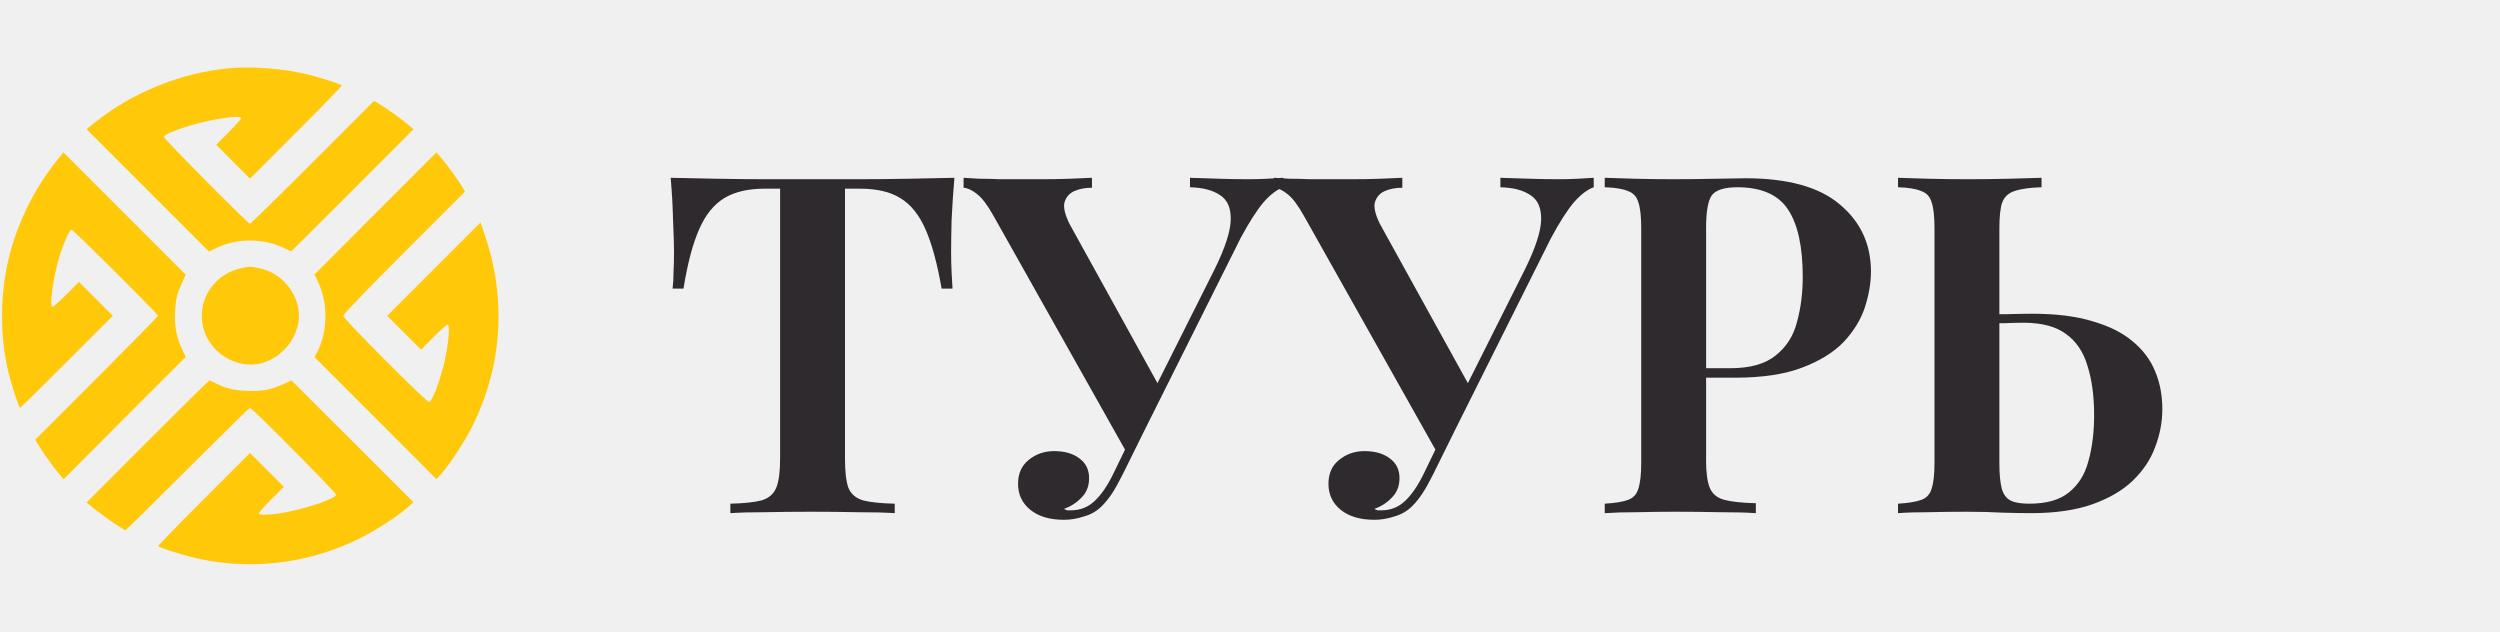
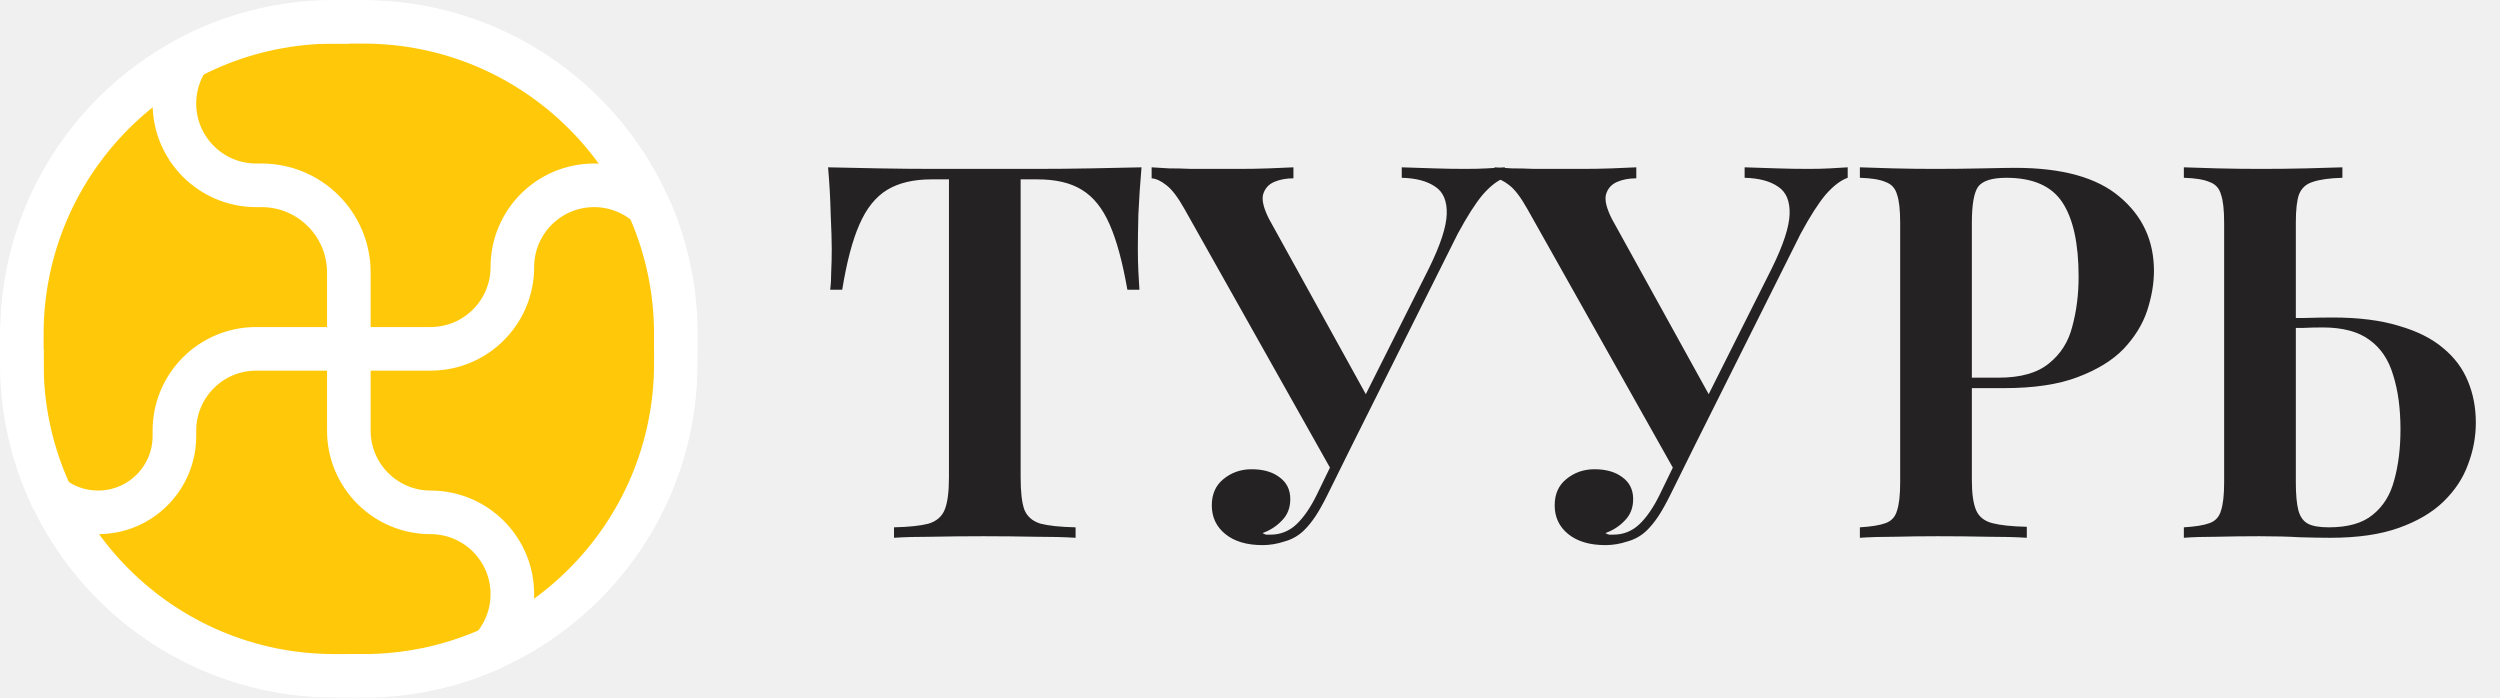
- <svg xmlns="http://www.w3.org/2000/svg" width="190" height="48" viewBox="0 0 190 48" fill="none">
-   <path d="M72.536 13.512C72.44 14.616 72.368 15.696 72.32 16.752C72.296 17.784 72.284 18.576 72.284 19.128C72.284 19.68 72.296 20.196 72.32 20.676C72.344 21.156 72.368 21.576 72.392 21.936H71.564C71.228 20.016 70.82 18.516 70.34 17.436C69.86 16.332 69.224 15.54 68.432 15.06C67.664 14.58 66.644 14.34 65.372 14.34H64.22V34.86C64.22 35.844 64.304 36.576 64.472 37.056C64.664 37.536 65.036 37.86 65.588 38.028C66.14 38.172 66.944 38.256 68 38.28V39C67.28 38.952 66.344 38.928 65.192 38.928C64.04 38.904 62.864 38.892 61.664 38.892C60.416 38.892 59.24 38.904 58.136 38.928C57.056 38.928 56.18 38.952 55.508 39V38.28C56.54 38.256 57.332 38.172 57.884 38.028C58.436 37.86 58.808 37.536 59 37.056C59.192 36.576 59.288 35.844 59.288 34.86V14.34H58.1C56.852 14.34 55.832 14.58 55.04 15.06C54.248 15.54 53.612 16.332 53.132 17.436C52.652 18.516 52.256 20.016 51.944 21.936H51.116C51.164 21.576 51.188 21.156 51.188 20.676C51.212 20.196 51.224 19.68 51.224 19.128C51.224 18.576 51.2 17.784 51.152 16.752C51.128 15.696 51.068 14.616 50.972 13.512C52.028 13.536 53.192 13.56 54.464 13.584C55.736 13.608 57.008 13.62 58.28 13.62C59.552 13.62 60.716 13.62 61.772 13.62C62.804 13.62 63.956 13.62 65.228 13.62C66.5 13.62 67.772 13.608 69.044 13.584C70.316 13.56 71.48 13.536 72.536 13.512ZM97.532 13.512V14.232C97.052 14.4 96.548 14.784 96.02 15.384C95.516 15.984 94.94 16.884 94.292 18.084L86.264 34.14L85.544 34.248L75.5 16.392C75.044 15.576 74.624 15.024 74.24 14.736C73.88 14.448 73.544 14.292 73.232 14.268V13.512C73.544 13.536 73.94 13.56 74.42 13.584C74.924 13.584 75.44 13.596 75.968 13.62C76.496 13.62 76.988 13.62 77.444 13.62C77.996 13.62 78.608 13.62 79.28 13.62C79.976 13.62 80.648 13.608 81.296 13.584C81.968 13.56 82.532 13.536 82.988 13.512V14.268C82.484 14.268 82.04 14.352 81.656 14.52C81.272 14.688 81.02 14.976 80.9 15.384C80.804 15.768 80.936 16.32 81.296 17.04L88.136 29.424L86.984 31.08L92.312 20.46C93.104 18.852 93.512 17.604 93.536 16.716C93.56 15.828 93.296 15.204 92.744 14.844C92.192 14.46 91.424 14.256 90.44 14.232V13.512C91.232 13.536 91.976 13.56 92.672 13.584C93.392 13.608 94.112 13.62 94.832 13.62C95.384 13.62 95.876 13.608 96.308 13.584C96.764 13.56 97.172 13.536 97.532 13.512ZM86.372 32.376L87.02 32.628L85.328 36.048C85.016 36.672 84.74 37.164 84.5 37.524C84.26 37.884 84.008 38.196 83.744 38.46C83.36 38.844 82.904 39.108 82.376 39.252C81.872 39.42 81.368 39.504 80.864 39.504C79.784 39.504 78.932 39.252 78.308 38.748C77.684 38.244 77.372 37.584 77.372 36.768C77.372 36 77.636 35.4 78.164 34.968C78.716 34.512 79.364 34.284 80.108 34.284C80.9 34.284 81.536 34.464 82.016 34.824C82.52 35.184 82.772 35.688 82.772 36.336C82.772 36.936 82.58 37.428 82.196 37.812C81.836 38.196 81.392 38.484 80.864 38.676C80.936 38.724 81.02 38.76 81.116 38.784C81.212 38.784 81.308 38.784 81.404 38.784C82.1 38.784 82.7 38.544 83.204 38.064C83.708 37.584 84.176 36.9 84.608 36.012L86.372 32.376ZM121.122 13.512V14.232C120.642 14.4 120.138 14.784 119.61 15.384C119.106 15.984 118.53 16.884 117.882 18.084L109.854 34.14L109.134 34.248L99.09 16.392C98.634 15.576 98.214 15.024 97.83 14.736C97.47 14.448 97.134 14.292 96.822 14.268V13.512C97.134 13.536 97.53 13.56 98.01 13.584C98.514 13.584 99.03 13.596 99.558 13.62C100.086 13.62 100.578 13.62 101.034 13.62C101.586 13.62 102.198 13.62 102.87 13.62C103.566 13.62 104.238 13.608 104.886 13.584C105.558 13.56 106.122 13.536 106.578 13.512V14.268C106.074 14.268 105.63 14.352 105.246 14.52C104.862 14.688 104.61 14.976 104.49 15.384C104.394 15.768 104.526 16.32 104.886 17.04L111.726 29.424L110.574 31.08L115.902 20.46C116.694 18.852 117.102 17.604 117.126 16.716C117.15 15.828 116.886 15.204 116.334 14.844C115.782 14.46 115.014 14.256 114.03 14.232V13.512C114.822 13.536 115.566 13.56 116.262 13.584C116.982 13.608 117.702 13.62 118.422 13.62C118.974 13.62 119.466 13.608 119.898 13.584C120.354 13.56 120.762 13.536 121.122 13.512ZM109.962 32.376L110.61 32.628L108.918 36.048C108.606 36.672 108.33 37.164 108.09 37.524C107.85 37.884 107.598 38.196 107.334 38.46C106.95 38.844 106.494 39.108 105.966 39.252C105.462 39.42 104.958 39.504 104.454 39.504C103.374 39.504 102.522 39.252 101.898 38.748C101.274 38.244 100.962 37.584 100.962 36.768C100.962 36 101.226 35.4 101.754 34.968C102.306 34.512 102.954 34.284 103.698 34.284C104.49 34.284 105.126 34.464 105.606 34.824C106.11 35.184 106.362 35.688 106.362 36.336C106.362 36.936 106.17 37.428 105.786 37.812C105.426 38.196 104.982 38.484 104.454 38.676C104.526 38.724 104.61 38.76 104.706 38.784C104.802 38.784 104.898 38.784 104.994 38.784C105.69 38.784 106.29 38.544 106.794 38.064C107.298 37.584 107.766 36.9 108.198 36.012L109.962 32.376ZM121.96 13.512C122.56 13.536 123.328 13.56 124.264 13.584C125.2 13.608 126.136 13.62 127.072 13.62C128.248 13.62 129.364 13.608 130.42 13.584C131.476 13.56 132.22 13.548 132.652 13.548C135.868 13.548 138.256 14.208 139.816 15.528C141.4 16.848 142.192 18.552 142.192 20.64C142.192 21.504 142.036 22.416 141.724 23.376C141.412 24.312 140.872 25.188 140.104 26.004C139.336 26.796 138.28 27.444 136.936 27.948C135.616 28.452 133.924 28.704 131.86 28.704H128.26V27.984H131.5C133.012 27.984 134.164 27.66 134.956 27.012C135.772 26.364 136.312 25.512 136.576 24.456C136.864 23.4 137.008 22.26 137.008 21.036C137.008 18.756 136.636 17.052 135.892 15.924C135.148 14.796 133.864 14.232 132.04 14.232C131.056 14.232 130.408 14.436 130.096 14.844C129.808 15.252 129.664 16.08 129.664 17.328V35.04C129.664 35.952 129.76 36.636 129.952 37.092C130.144 37.548 130.516 37.848 131.068 37.992C131.62 38.136 132.412 38.22 133.444 38.244V39C132.748 38.952 131.848 38.928 130.744 38.928C129.64 38.904 128.5 38.892 127.324 38.892C126.316 38.892 125.344 38.904 124.408 38.928C123.472 38.928 122.656 38.952 121.96 39V38.28C122.752 38.232 123.34 38.136 123.724 37.992C124.132 37.848 124.396 37.56 124.516 37.128C124.66 36.696 124.732 36.048 124.732 35.184V17.328C124.732 16.44 124.66 15.792 124.516 15.384C124.396 14.952 124.132 14.664 123.724 14.52C123.34 14.352 122.752 14.256 121.96 14.232V13.512ZM155.157 13.512V14.232C154.269 14.256 153.585 14.352 153.105 14.52C152.649 14.664 152.337 14.952 152.169 15.384C152.025 15.792 151.953 16.44 151.953 17.328V35.184C151.953 36.024 152.013 36.672 152.133 37.128C152.253 37.56 152.469 37.86 152.781 38.028C153.093 38.196 153.573 38.28 154.221 38.28C155.541 38.28 156.549 37.992 157.245 37.416C157.965 36.84 158.457 36.048 158.721 35.04C159.009 34.008 159.153 32.844 159.153 31.548C159.153 30.108 158.985 28.86 158.649 27.804C158.337 26.748 157.797 25.944 157.029 25.392C156.261 24.816 155.181 24.528 153.789 24.528C153.333 24.528 152.853 24.54 152.349 24.564C151.845 24.564 151.365 24.564 150.909 24.564C150.453 24.564 150.069 24.564 149.757 24.564L149.685 23.88C150.621 23.88 151.521 23.88 152.385 23.88C153.273 23.856 153.969 23.844 154.473 23.844C156.273 23.844 157.797 24.036 159.045 24.42C160.293 24.78 161.301 25.284 162.069 25.932C162.861 26.58 163.437 27.348 163.797 28.236C164.157 29.1 164.337 30.048 164.337 31.08C164.337 32.064 164.157 33.024 163.797 33.96C163.461 34.896 162.897 35.748 162.105 36.516C161.337 37.26 160.317 37.86 159.045 38.316C157.773 38.772 156.201 39 154.329 39C153.777 39 153.081 38.988 152.241 38.964C151.425 38.916 150.489 38.892 149.433 38.892C148.449 38.892 147.489 38.904 146.553 38.928C145.617 38.928 144.849 38.952 144.249 39V38.28C145.041 38.232 145.629 38.136 146.013 37.992C146.421 37.848 146.685 37.56 146.805 37.128C146.949 36.696 147.021 36.048 147.021 35.184V17.328C147.021 16.44 146.949 15.792 146.805 15.384C146.685 14.952 146.421 14.664 146.013 14.52C145.629 14.352 145.041 14.256 144.249 14.232V13.512C144.849 13.536 145.617 13.56 146.553 13.584C147.489 13.608 148.497 13.62 149.577 13.62C150.633 13.62 151.665 13.608 152.673 13.584C153.681 13.56 154.509 13.536 155.157 13.512Z" fill="#2F2A2E" />
-   <g clip-path="url(#clip0_409_509)">
-     <path d="M17.384 5.19C13.756 5.533 10.073 7.022 7.239 9.287L6.58 9.82L11.229 14.469L15.877 19.117L16.5 18.819C18.106 18.079 20.002 18.097 21.627 18.864L22.132 19.108L26.781 14.469L31.42 9.829L31.032 9.486C30.581 9.089 29.263 8.15 28.766 7.861L28.423 7.672L23.757 12.338C21.193 14.902 19.045 17.005 19 17.005C18.847 17.005 12.456 10.56 12.456 10.416C12.456 10.127 14.74 9.36 16.464 9.062C17.691 8.854 18.323 8.827 18.323 8.99C18.323 9.053 17.899 9.531 17.375 10.055L16.428 11.002L17.718 12.293L19 13.575L22.52 10.055C24.452 8.123 26.013 6.516 25.977 6.489C25.878 6.39 24.398 5.912 23.513 5.686C21.636 5.217 19.181 5.018 17.384 5.19Z" fill="url(#paint0_linear_409_509)" />
-     <path d="M4.287 12.239C2.645 14.297 1.39 16.806 0.722 19.388C3.91901e-05 22.213 -0.036 25.444 0.632 28.269C0.848 29.181 1.444 30.995 1.525 30.995C1.553 30.995 3.15 29.425 5.082 27.493L8.575 24L7.284 22.709L6.002 21.427L5.055 22.375C4.531 22.899 4.053 23.323 3.981 23.323C3.719 23.323 4.08 20.877 4.567 19.324C4.883 18.332 5.289 17.456 5.434 17.456C5.569 17.456 12.005 23.865 12.005 24C12.005 24.045 9.902 26.193 7.338 28.757L2.672 33.423L2.97 33.902C3.34 34.506 4.152 35.626 4.54 36.077L4.829 36.42L9.468 31.771L14.117 27.123L13.819 26.5C13.395 25.579 13.241 24.713 13.305 23.684C13.359 22.691 13.449 22.339 13.837 21.491L14.117 20.877L9.468 16.229L4.82 11.58L4.287 12.239Z" fill="url(#paint1_linear_409_509)" />
-     <path d="M28.532 16.22L23.901 20.859L24.181 21.446C24.93 23.025 24.912 25.146 24.145 26.672L23.901 27.141L28.541 31.78L33.171 36.42L33.559 35.987C34.155 35.328 35.337 33.523 35.87 32.448C38.172 27.854 38.514 22.781 36.854 17.88L36.52 16.905L32.972 20.453L29.425 24L30.707 25.282L31.998 26.572L32.945 25.625C33.469 25.101 33.947 24.677 34.011 24.677C34.173 24.677 34.146 25.48 33.947 26.681C33.658 28.351 32.891 30.544 32.602 30.544C32.377 30.544 26.086 24.226 26.086 24C26.086 23.883 27.701 22.204 30.707 19.198L35.337 14.568L35.175 14.279C34.958 13.873 33.974 12.51 33.532 11.995L33.171 11.58L28.532 16.22Z" fill="url(#paint2_linear_409_509)" />
-     <path d="M18.323 20.381C16.581 20.76 15.335 22.267 15.335 23.991C15.335 25.814 16.653 27.34 18.495 27.665C20.345 27.999 22.304 26.546 22.665 24.569C22.863 23.504 22.493 22.357 21.672 21.491C21.112 20.895 20.507 20.561 19.704 20.39C18.991 20.236 18.973 20.236 18.323 20.381Z" fill="url(#paint3_linear_409_509)" />
-     <path d="M11.21 33.55L6.58 38.189L7.212 38.704C7.907 39.263 9.414 40.292 9.541 40.292C9.577 40.292 11.707 38.198 14.261 35.644C16.816 33.089 18.946 30.995 19 30.995C19.154 30.995 25.544 37.44 25.544 37.602C25.544 37.909 22.872 38.785 21.166 39.029C20.282 39.155 19.677 39.146 19.677 39.011C19.677 38.947 20.101 38.469 20.625 37.946L21.573 36.998L20.282 35.707L19 34.425L15.48 37.946C13.548 39.877 11.987 41.484 12.023 41.511C12.113 41.61 13.593 42.089 14.496 42.323C18.756 43.397 23.224 42.919 27.223 40.978C28.459 40.373 30.256 39.218 30.987 38.559L31.42 38.171L26.79 33.541L22.15 28.91L21.545 29.19C20.571 29.632 19.876 29.759 18.729 29.705C17.718 29.66 17.15 29.515 16.355 29.109C16.157 29.01 15.949 28.919 15.913 28.919C15.868 28.919 13.756 31.004 11.21 33.55Z" fill="url(#paint4_linear_409_509)" />
+ <svg xmlns="http://www.w3.org/2000/svg" width="172" height="48" viewBox="0 0 172 48" fill="none">
+   <mask id="mask0_1613_5215" style="mask-type:alpha" maskUnits="userSpaceOnUse" x="0" y="0" width="48" height="48">
+     <rect x="1.5" y="1.5" width="45" height="45" rx="21.5" fill="#FFC909" stroke="white" stroke-width="3" />
+   </mask>
+   <g mask="url(#mask0_1613_5215)">
+     <rect x="1.5" y="1.5" width="45" height="45" rx="21.5" fill="#FFC909" stroke="white" stroke-width="3" />
+     <path d="M24 24V18.75C24 15.436 21.314 12.75 18 12.75H17.625C14.518 12.75 12 10.232 12 7.125V7.125C12 4.018 14.518 1.5 17.625 1.5H24M24 24H17.625C14.518 24 12 26.518 12 29.625V30C12 32.9 9.649 35.25 6.75 35.25V35.25C3.851 35.25 1.5 32.9 1.5 30V24M24 24H29.625C32.732 24 35.25 21.482 35.25 18.375V18.375C35.25 15.268 37.768 12.75 40.875 12.75V12.75C43.982 12.75 46.5 15.268 46.5 18.375V24M24 24V29.625C24 32.732 26.518 35.25 29.625 35.25V35.25C32.732 35.25 35.25 37.768 35.25 40.875V40.875C35.25 43.982 32.732 46.5 29.625 46.5H24" stroke="white" stroke-width="3" />
  </g>
-   <defs>
-     <linearGradient id="paint0_linear_409_509" x1="19" y1="19.117" x2="19" y2="5.129" gradientUnits="userSpaceOnUse">
-       <stop stop-color="#FFC909" />
-     </linearGradient>
-     <linearGradient id="paint1_linear_409_509" x1="7.136" y1="36.42" x2="7.136" y2="11.58" gradientUnits="userSpaceOnUse">
-       <stop stop-color="#FFC909" />
-     </linearGradient>
-     <linearGradient id="paint2_linear_409_509" x1="30.895" y1="36.42" x2="30.895" y2="11.58" gradientUnits="userSpaceOnUse">
-       <stop stop-color="#FFC909" />
-     </linearGradient>
-     <linearGradient id="paint3_linear_409_509" x1="19.026" y1="27.713" x2="19.026" y2="20.273" gradientUnits="userSpaceOnUse">
-       <stop stop-color="#FFC909" />
-     </linearGradient>
-     <linearGradient id="paint4_linear_409_509" x1="19" y1="42.884" x2="19" y2="28.91" gradientUnits="userSpaceOnUse">
-       <stop stop-color="#FFC909" />
-     </linearGradient>
-     <clipPath id="clip0_409_509">
-       <rect width="38" height="38" fill="white" transform="translate(0 5)" />
-     </clipPath>
-   </defs>
+   <path d="M78.536 11.512C78.44 12.616 78.368 13.696 78.32 14.752C78.296 15.784 78.284 16.576 78.284 17.128C78.284 17.68 78.296 18.196 78.32 18.676C78.344 19.156 78.368 19.576 78.392 19.936H77.564C77.228 18.016 76.82 16.516 76.34 15.436C75.86 14.332 75.224 13.54 74.432 13.06C73.664 12.58 72.644 12.34 71.372 12.34H70.22V32.86C70.22 33.844 70.304 34.576 70.472 35.056C70.664 35.536 71.036 35.86 71.588 36.028C72.14 36.172 72.944 36.256 74 36.28V37C73.28 36.952 72.344 36.928 71.192 36.928C70.04 36.904 68.864 36.892 67.664 36.892C66.416 36.892 65.24 36.904 64.136 36.928C63.056 36.928 62.18 36.952 61.508 37V36.28C62.54 36.256 63.332 36.172 63.884 36.028C64.436 35.86 64.808 35.536 65 35.056C65.192 34.576 65.288 33.844 65.288 32.86V12.34H64.1C62.852 12.34 61.832 12.58 61.04 13.06C60.248 13.54 59.612 14.332 59.132 15.436C58.652 16.516 58.256 18.016 57.944 19.936H57.116C57.164 19.576 57.188 19.156 57.188 18.676C57.212 18.196 57.224 17.68 57.224 17.128C57.224 16.576 57.2 15.784 57.152 14.752C57.128 13.696 57.068 12.616 56.972 11.512C58.028 11.536 59.192 11.56 60.464 11.584C61.736 11.608 63.008 11.62 64.28 11.62C65.552 11.62 66.716 11.62 67.772 11.62C68.804 11.62 69.956 11.62 71.228 11.62C72.5 11.62 73.772 11.608 75.044 11.584C76.316 11.56 77.48 11.536 78.536 11.512ZM103.532 11.512V12.232C103.052 12.4 102.548 12.784 102.02 13.384C101.516 13.984 100.94 14.884 100.292 16.084L92.264 32.14L91.544 32.248L81.5 14.392C81.044 13.576 80.624 13.024 80.24 12.736C79.88 12.448 79.544 12.292 79.232 12.268V11.512C79.544 11.536 79.94 11.56 80.42 11.584C80.924 11.584 81.44 11.596 81.968 11.62C82.496 11.62 82.988 11.62 83.444 11.62C83.996 11.62 84.608 11.62 85.28 11.62C85.976 11.62 86.648 11.608 87.296 11.584C87.968 11.56 88.532 11.536 88.988 11.512V12.268C88.484 12.268 88.04 12.352 87.656 12.52C87.272 12.688 87.02 12.976 86.9 13.384C86.804 13.768 86.936 14.32 87.296 15.04L94.136 27.424L92.984 29.08L98.312 18.46C99.104 16.852 99.512 15.604 99.536 14.716C99.56 13.828 99.296 13.204 98.744 12.844C98.192 12.46 97.424 12.256 96.44 12.232V11.512C97.232 11.536 97.976 11.56 98.672 11.584C99.392 11.608 100.112 11.62 100.832 11.62C101.384 11.62 101.876 11.608 102.308 11.584C102.764 11.56 103.172 11.536 103.532 11.512ZM92.372 30.376L93.02 30.628L91.328 34.048C91.016 34.672 90.74 35.164 90.5 35.524C90.26 35.884 90.008 36.196 89.744 36.46C89.36 36.844 88.904 37.108 88.376 37.252C87.872 37.42 87.368 37.504 86.864 37.504C85.784 37.504 84.932 37.252 84.308 36.748C83.684 36.244 83.372 35.584 83.372 34.768C83.372 34 83.636 33.4 84.164 32.968C84.716 32.512 85.364 32.284 86.108 32.284C86.9 32.284 87.536 32.464 88.016 32.824C88.52 33.184 88.772 33.688 88.772 34.336C88.772 34.936 88.58 35.428 88.196 35.812C87.836 36.196 87.392 36.484 86.864 36.676C86.936 36.724 87.02 36.76 87.116 36.784C87.212 36.784 87.308 36.784 87.404 36.784C88.1 36.784 88.7 36.544 89.204 36.064C89.708 35.584 90.176 34.9 90.608 34.012L92.372 30.376ZM127.122 11.512V12.232C126.642 12.4 126.138 12.784 125.61 13.384C125.106 13.984 124.53 14.884 123.882 16.084L115.854 32.14L115.134 32.248L105.09 14.392C104.634 13.576 104.214 13.024 103.83 12.736C103.47 12.448 103.134 12.292 102.822 12.268V11.512C103.134 11.536 103.53 11.56 104.01 11.584C104.514 11.584 105.03 11.596 105.558 11.62C106.086 11.62 106.578 11.62 107.034 11.62C107.586 11.62 108.198 11.62 108.87 11.62C109.566 11.62 110.238 11.608 110.886 11.584C111.558 11.56 112.122 11.536 112.578 11.512V12.268C112.074 12.268 111.63 12.352 111.246 12.52C110.862 12.688 110.61 12.976 110.49 13.384C110.394 13.768 110.526 14.32 110.886 15.04L117.726 27.424L116.574 29.08L121.902 18.46C122.694 16.852 123.102 15.604 123.126 14.716C123.15 13.828 122.886 13.204 122.334 12.844C121.782 12.46 121.014 12.256 120.03 12.232V11.512C120.822 11.536 121.566 11.56 122.262 11.584C122.982 11.608 123.702 11.62 124.422 11.62C124.974 11.62 125.466 11.608 125.898 11.584C126.354 11.56 126.762 11.536 127.122 11.512ZM115.962 30.376L116.61 30.628L114.918 34.048C114.606 34.672 114.33 35.164 114.09 35.524C113.85 35.884 113.598 36.196 113.334 36.46C112.95 36.844 112.494 37.108 111.966 37.252C111.462 37.42 110.958 37.504 110.454 37.504C109.374 37.504 108.522 37.252 107.898 36.748C107.274 36.244 106.962 35.584 106.962 34.768C106.962 34 107.226 33.4 107.754 32.968C108.306 32.512 108.954 32.284 109.698 32.284C110.49 32.284 111.126 32.464 111.606 32.824C112.11 33.184 112.362 33.688 112.362 34.336C112.362 34.936 112.17 35.428 111.786 35.812C111.426 36.196 110.982 36.484 110.454 36.676C110.526 36.724 110.61 36.76 110.706 36.784C110.802 36.784 110.898 36.784 110.994 36.784C111.69 36.784 112.29 36.544 112.794 36.064C113.298 35.584 113.766 34.9 114.198 34.012L115.962 30.376ZM127.96 11.512C128.56 11.536 129.328 11.56 130.264 11.584C131.2 11.608 132.136 11.62 133.072 11.62C134.248 11.62 135.364 11.608 136.42 11.584C137.476 11.56 138.22 11.548 138.652 11.548C141.868 11.548 144.256 12.208 145.816 13.528C147.4 14.848 148.192 16.552 148.192 18.64C148.192 19.504 148.036 20.416 147.724 21.376C147.412 22.312 146.872 23.188 146.104 24.004C145.336 24.796 144.28 25.444 142.936 25.948C141.616 26.452 139.924 26.704 137.86 26.704H134.26V25.984H137.5C139.012 25.984 140.164 25.66 140.956 25.012C141.772 24.364 142.312 23.512 142.576 22.456C142.864 21.4 143.008 20.26 143.008 19.036C143.008 16.756 142.636 15.052 141.892 13.924C141.148 12.796 139.864 12.232 138.04 12.232C137.056 12.232 136.408 12.436 136.096 12.844C135.808 13.252 135.664 14.08 135.664 15.328V33.04C135.664 33.952 135.76 34.636 135.952 35.092C136.144 35.548 136.516 35.848 137.068 35.992C137.62 36.136 138.412 36.22 139.444 36.244V37C138.748 36.952 137.848 36.928 136.744 36.928C135.64 36.904 134.5 36.892 133.324 36.892C132.316 36.892 131.344 36.904 130.408 36.928C129.472 36.928 128.656 36.952 127.96 37V36.28C128.752 36.232 129.34 36.136 129.724 35.992C130.132 35.848 130.396 35.56 130.516 35.128C130.66 34.696 130.732 34.048 130.732 33.184V15.328C130.732 14.44 130.66 13.792 130.516 13.384C130.396 12.952 130.132 12.664 129.724 12.52C129.34 12.352 128.752 12.256 127.96 12.232V11.512ZM161.157 11.512V12.232C160.269 12.256 159.585 12.352 159.105 12.52C158.649 12.664 158.337 12.952 158.169 13.384C158.025 13.792 157.953 14.44 157.953 15.328V33.184C157.953 34.024 158.013 34.672 158.133 35.128C158.253 35.56 158.469 35.86 158.781 36.028C159.093 36.196 159.573 36.28 160.221 36.28C161.541 36.28 162.549 35.992 163.245 35.416C163.965 34.84 164.457 34.048 164.721 33.04C165.009 32.008 165.153 30.844 165.153 29.548C165.153 28.108 164.985 26.86 164.649 25.804C164.337 24.748 163.797 23.944 163.029 23.392C162.261 22.816 161.181 22.528 159.789 22.528C159.333 22.528 158.853 22.54 158.349 22.564C157.845 22.564 157.365 22.564 156.909 22.564C156.453 22.564 156.069 22.564 155.757 22.564L155.685 21.88C156.621 21.88 157.521 21.88 158.385 21.88C159.273 21.856 159.969 21.844 160.473 21.844C162.273 21.844 163.797 22.036 165.045 22.42C166.293 22.78 167.301 23.284 168.069 23.932C168.861 24.58 169.437 25.348 169.797 26.236C170.157 27.1 170.337 28.048 170.337 29.08C170.337 30.064 170.157 31.024 169.797 31.96C169.461 32.896 168.897 33.748 168.105 34.516C167.337 35.26 166.317 35.86 165.045 36.316C163.773 36.772 162.201 37 160.329 37C159.777 37 159.081 36.988 158.241 36.964C157.425 36.916 156.489 36.892 155.433 36.892C154.449 36.892 153.489 36.904 152.553 36.928C151.617 36.928 150.849 36.952 150.249 37V36.28C151.041 36.232 151.629 36.136 152.013 35.992C152.421 35.848 152.685 35.56 152.805 35.128C152.949 34.696 153.021 34.048 153.021 33.184V15.328C153.021 14.44 152.949 13.792 152.805 13.384C152.685 12.952 152.421 12.664 152.013 12.52C151.629 12.352 151.041 12.256 150.249 12.232V11.512C150.849 11.536 151.617 11.56 152.553 11.584C153.489 11.608 154.497 11.62 155.577 11.62C156.633 11.62 157.665 11.608 158.673 11.584C159.681 11.56 160.509 11.536 161.157 11.512Z" fill="#252223" />
</svg>
